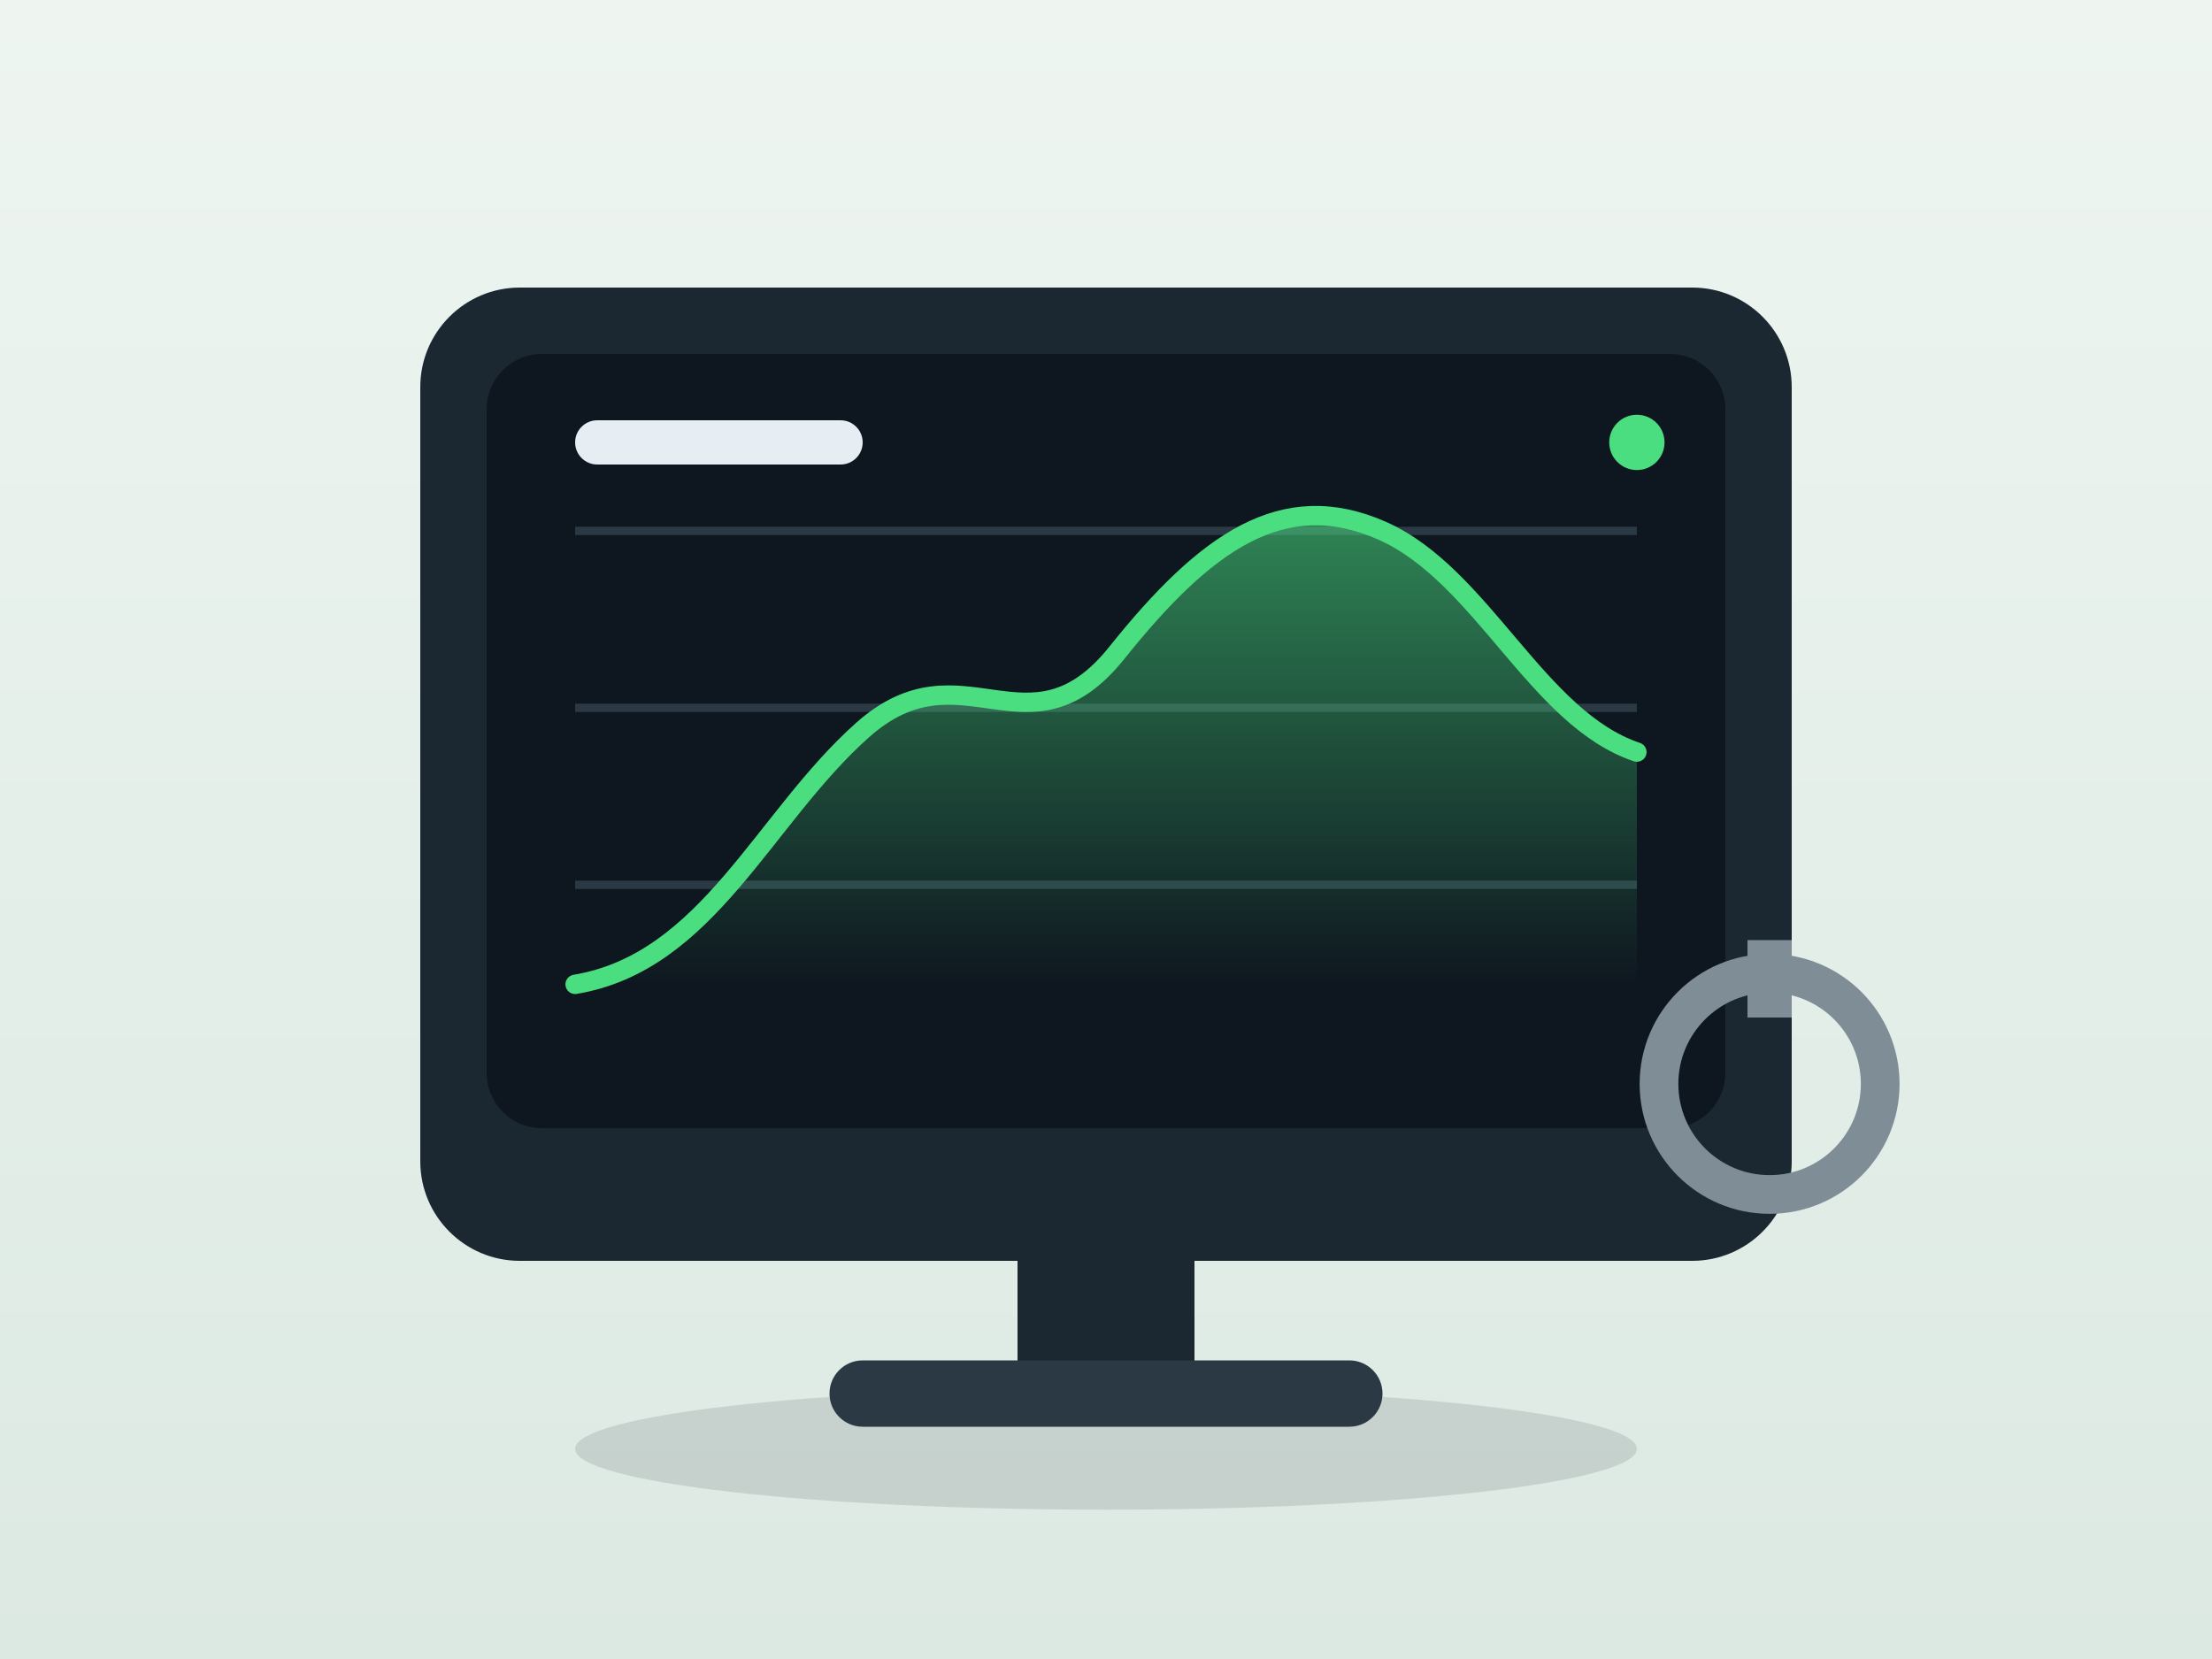
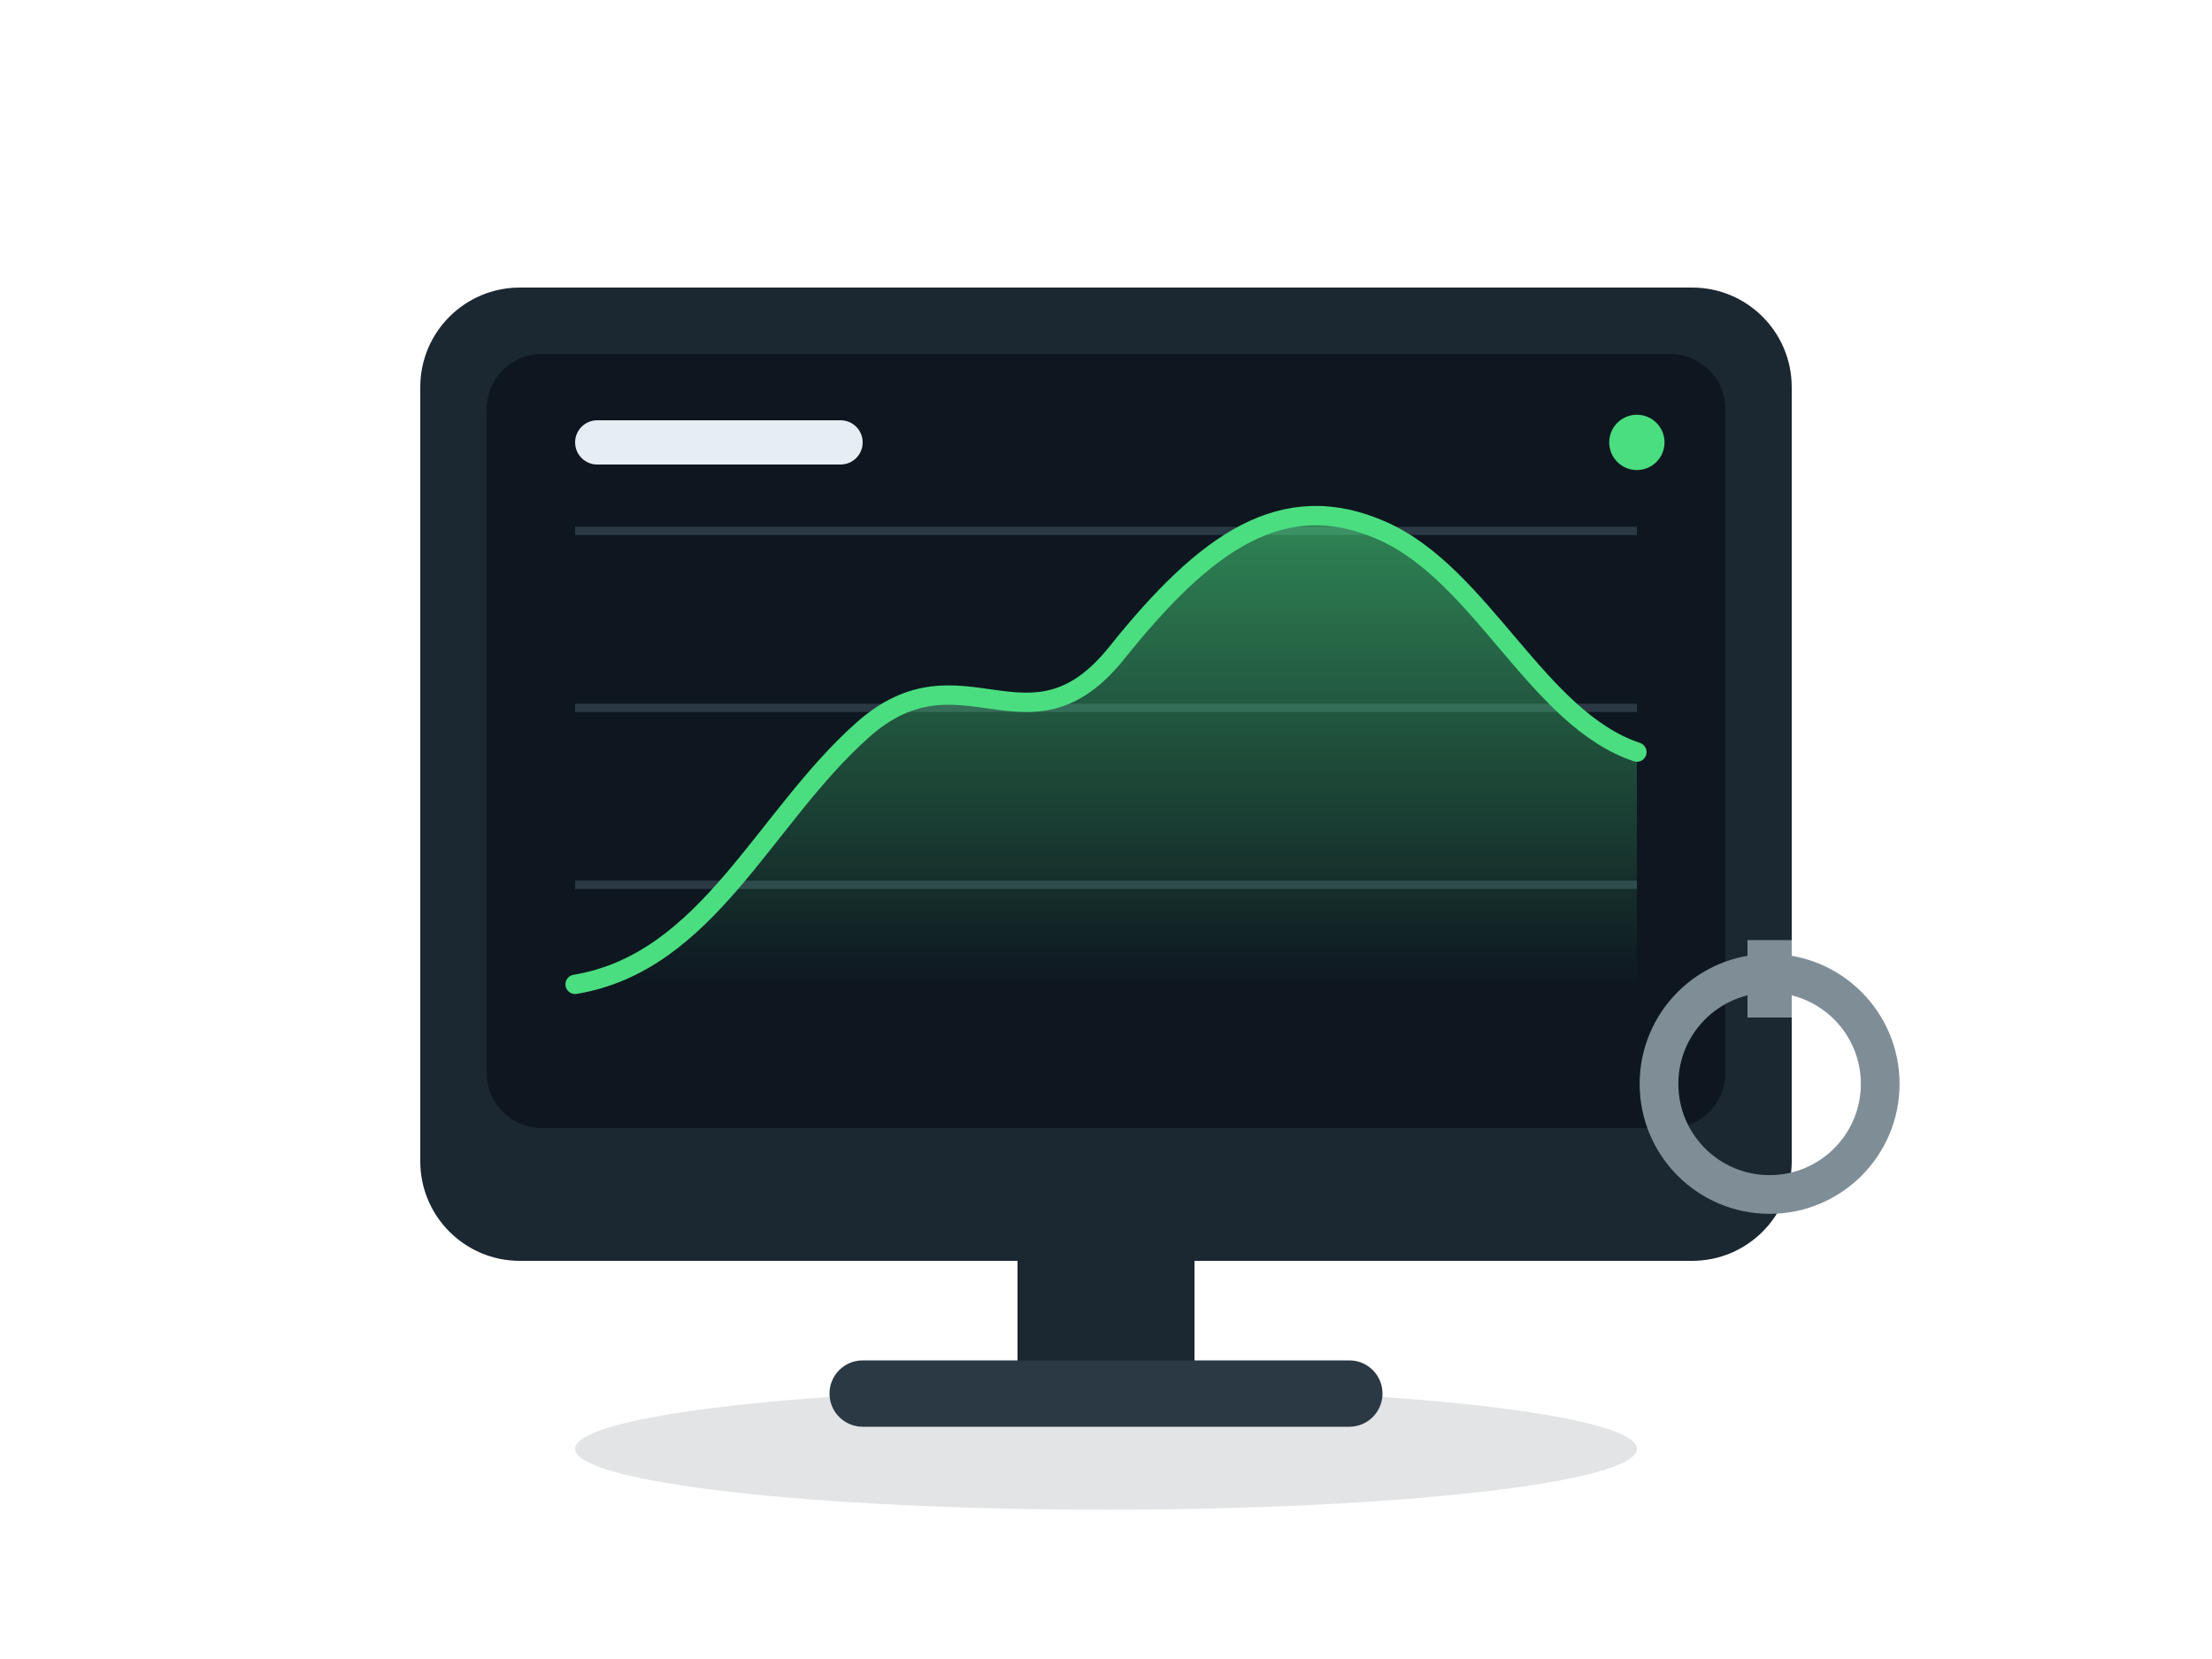
<svg xmlns="http://www.w3.org/2000/svg" viewBox="0 0 400 300" role="img" aria-label="Monitoring">
  <defs>
    <linearGradient id="monBg" x1="0" y1="0" x2="0" y2="1">
      <stop offset="0%" stop-color="#eef5f1" />
      <stop offset="100%" stop-color="#dce9e2" />
    </linearGradient>
    <linearGradient id="monArea" x1="0" y1="0" x2="0" y2="1">
      <stop offset="0%" stop-color="#4ade80" stop-opacity=".55" />
      <stop offset="100%" stop-color="#4ade80" stop-opacity="0" />
    </linearGradient>
  </defs>
-   <rect width="400" height="300" fill="url(#monBg)" />
  <ellipse cx="200" cy="262" rx="96" ry="11" fill="#0d1b2a" opacity=".12" />
  <rect x="76" y="52" width="248" height="176" rx="18" fill="#1b2731" />
  <rect x="88" y="64" width="224" height="140" rx="10" fill="#0e1720" />
  <g stroke="#2b3945" stroke-width="1.5">
    <path d="M104 96h192M104 128h192M104 160h192" />
  </g>
  <path d="M104 178c24-4 34-30 52-46s30 6 46-14 30-30 48-22 28 34 46 40v42H104z" fill="url(#monArea)" />
  <path d="M104 178c24-4 34-30 52-46s30 6 46-14 30-30 48-22 28 34 46 40" fill="none" stroke="#4ade80" stroke-width="3.5" stroke-linecap="round" stroke-linejoin="round" />
  <g fill="#e6edf3">
    <rect x="104" y="76" width="52" height="8" rx="4" />
  </g>
  <g fill="#4ade80">
    <circle cx="296" cy="80" r="5" />
  </g>
  <rect x="184" y="228" width="32" height="20" fill="#1b2731" />
  <rect x="150" y="246" width="100" height="12" rx="6" fill="#2b3945" />
  <g transform="translate(320 196)">
    <circle r="20" fill="none" stroke="#7f8d97" stroke-width="7" />
    <path d="M-4-26h8v14h-8z" fill="#7f8d97" />
  </g>
</svg>
